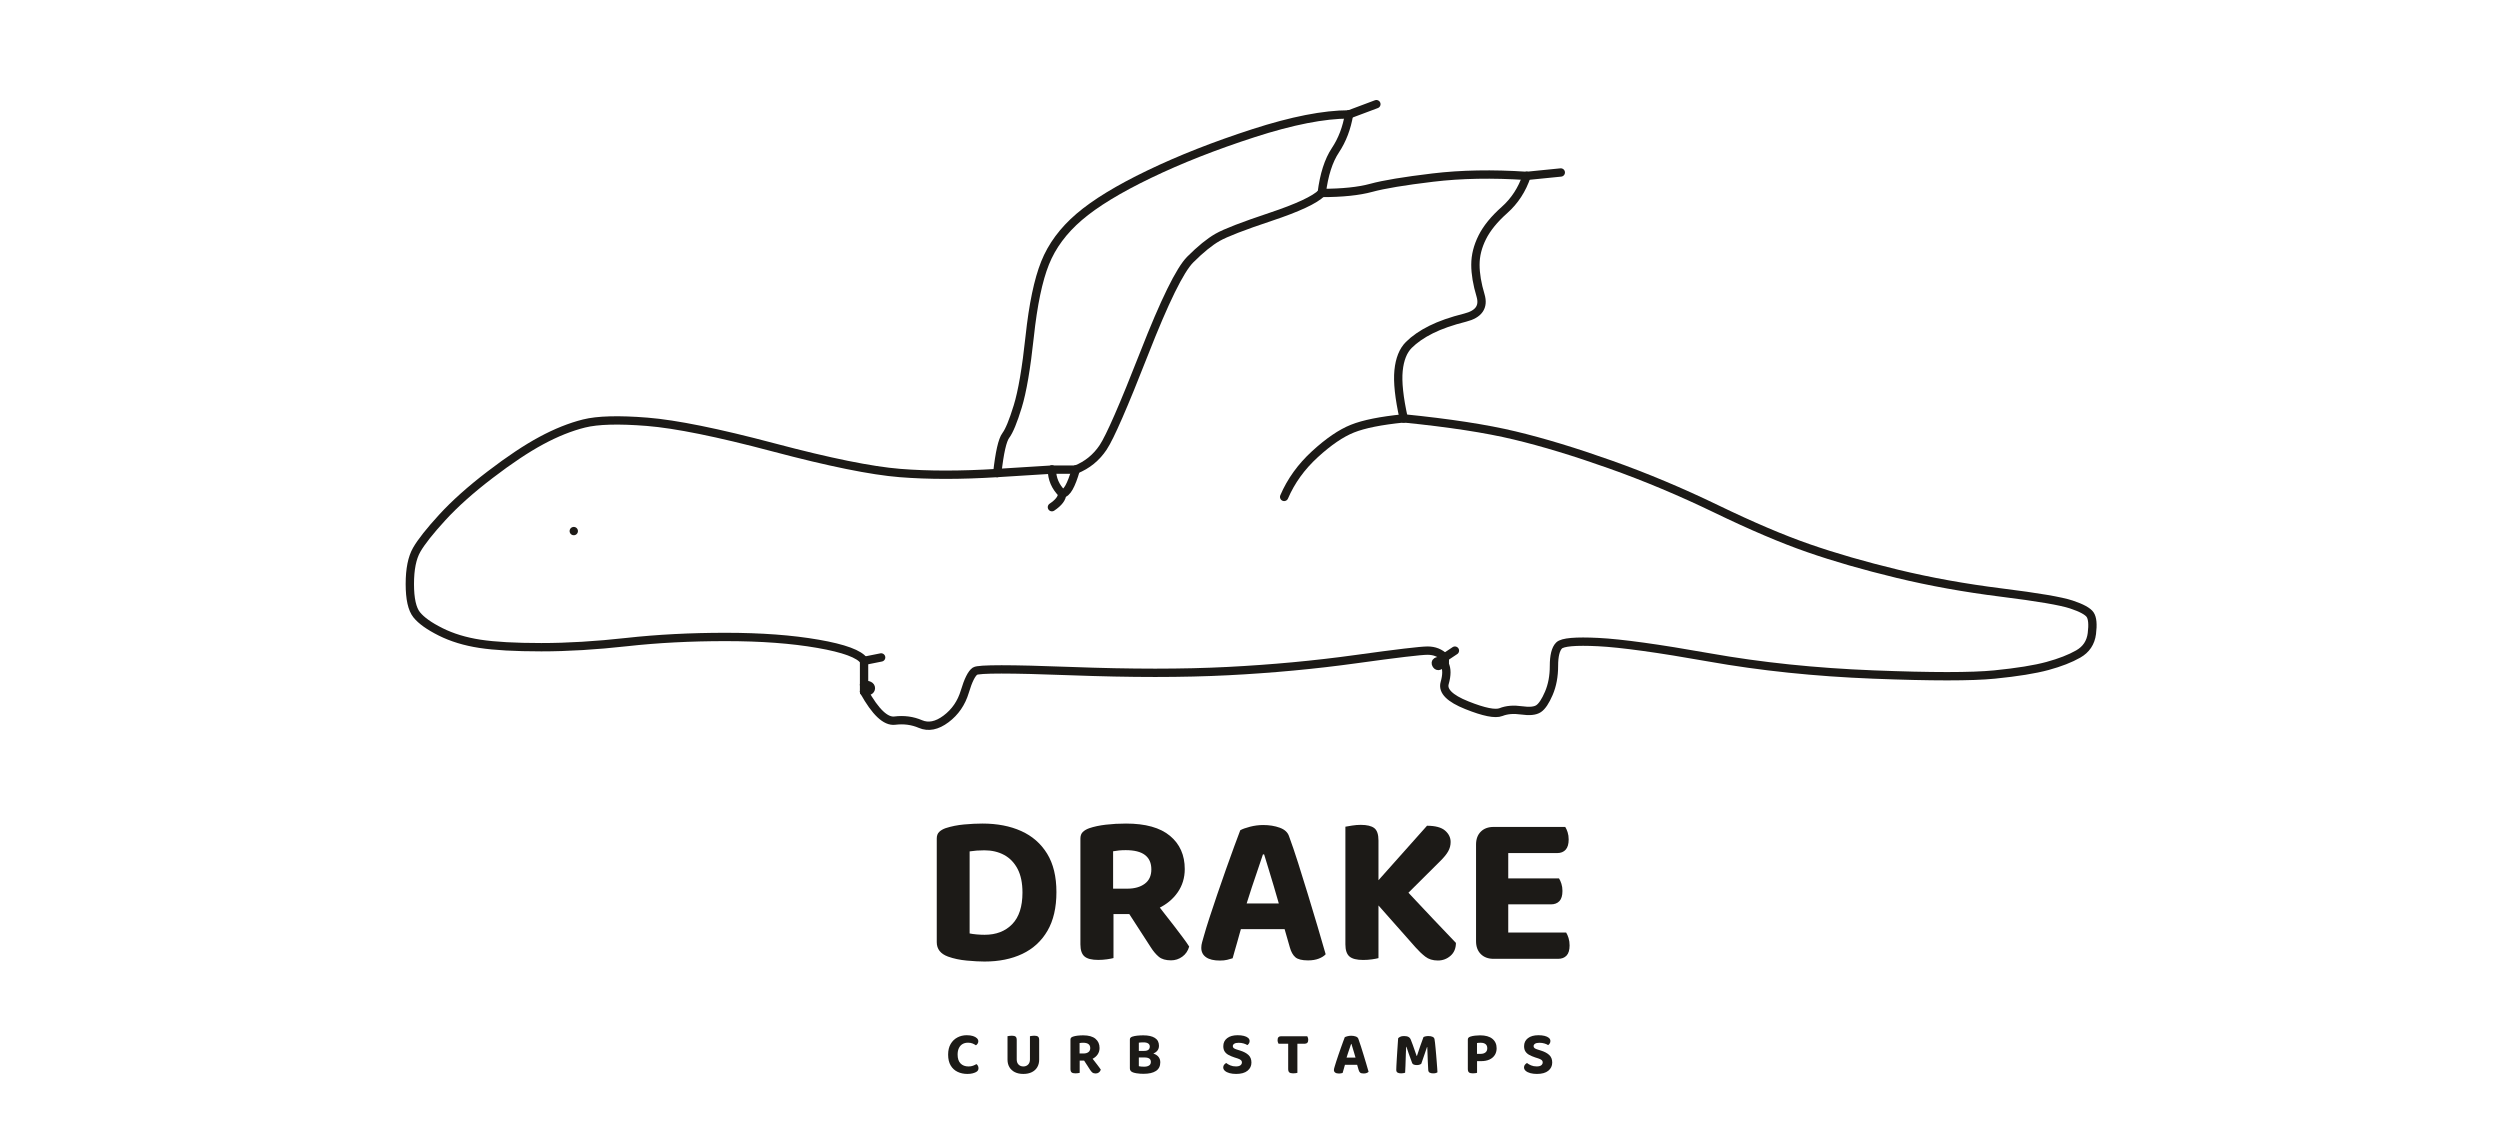
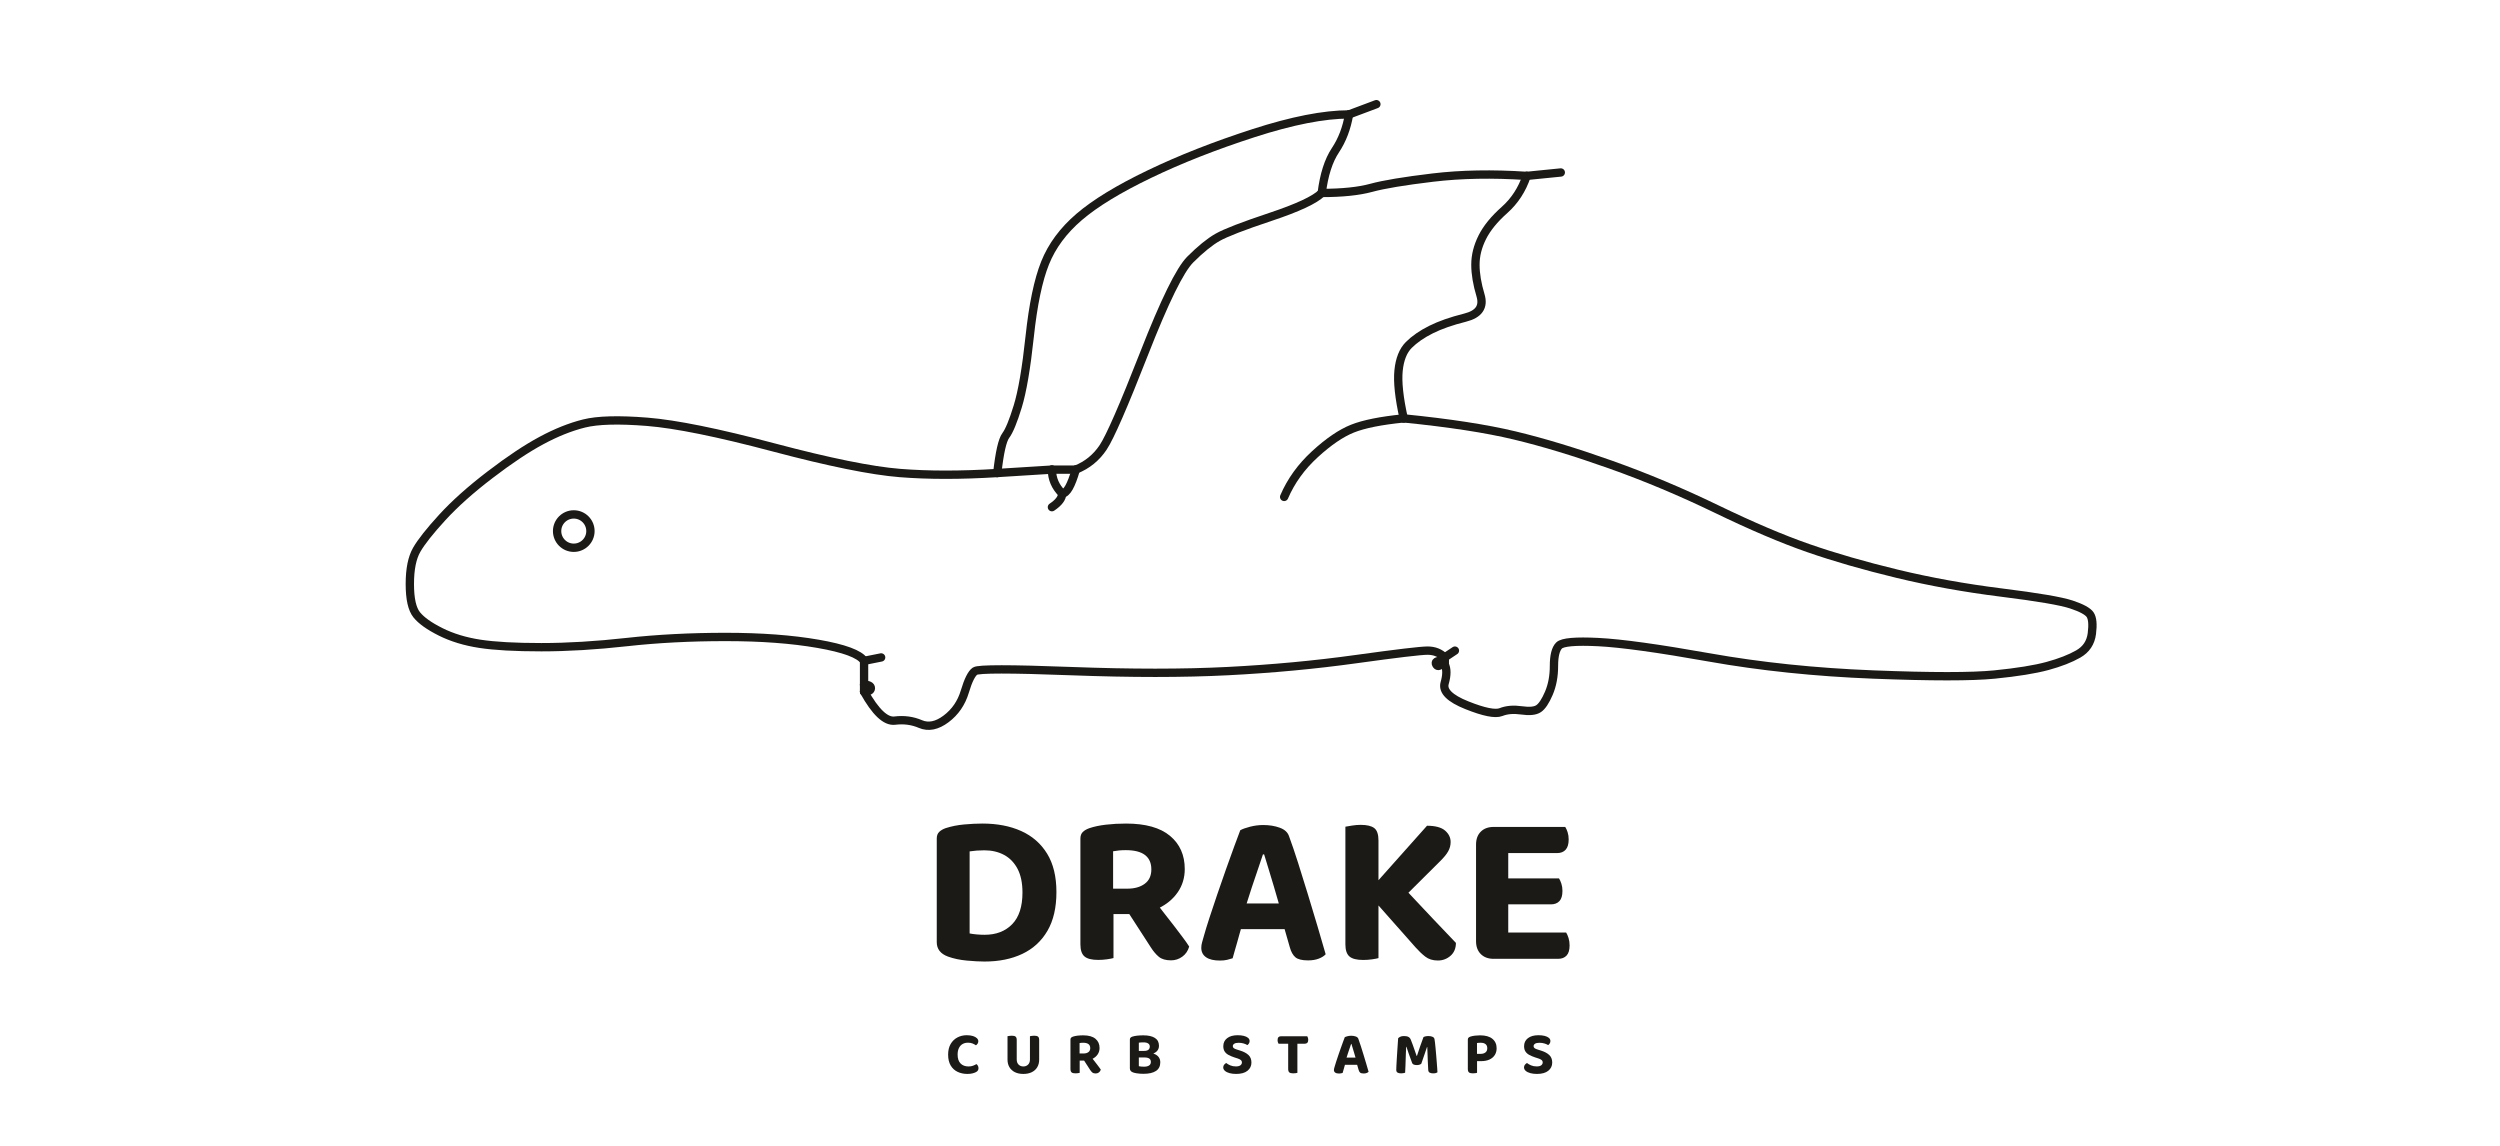
<svg xmlns="http://www.w3.org/2000/svg" viewBox="0 0 1200 550">
  <g fill="none">
    <g fill="none" stroke="#1c1a17" stroke-width="4" stroke-linecap="round" stroke-linejoin="round">
-       <path d="M 275.41 254.92 L 275.41 254.92" />
+       <circle cx="275.41" cy="254.92" r="8" />
      <path d="M 616.39 238.52 Q 621.31 227.05 631.15 218.03 Q 640.98 209.02 649.18 205.74 Q 657.38 202.46 673.77 200.82" />
      <path d="M 504.92 225.41 L 478.69 227.05" />
      <path d="M 504.92 225.41 L 516.39 225.41" />
      <path d="M 504.92 225.41 Q 504.92 231.97 509.84 236.89" />
      <path d="M 673.77 200.82 Q 670.49 186.07 671.31 177.87 Q 672.13 169.67 676.23 165.57 Q 680.33 161.48 686.89 158.20 Q 693.44 154.92 703.28 152.46 Q 713.11 150.00 710.66 141.80 Q 708.20 133.61 708.20 127.05 Q 708.20 120.49 711.48 113.93 Q 714.75 107.38 722.13 100.82 Q 729.51 94.26 732.79 84.43" />
      <path d="M 673.77 200.82 Q 706.56 204.10 727.05 209.02 Q 747.54 213.93 772.95 222.95 Q 798.36 231.97 823.77 244.26 Q 849.18 256.56 868.03 263.11 Q 886.89 269.67 910.66 275.41 Q 934.43 281.15 960.66 284.43 Q 986.89 287.70 994.26 290.16 Q 1001.64 292.62 1003.28 295.08 Q 1004.92 297.54 1004.10 304.10 Q 1003.28 310.66 997.54 313.93 Q 991.80 317.21 982.79 319.67 Q 973.77 322.13 957.38 323.77 Q 940.98 325.41 899.18 323.77 Q 857.38 322.13 820.49 315.57 Q 783.61 309.02 767.21 308.20 Q 750.82 307.38 748.36 309.84 Q 745.90 312.30 745.90 319.67 Q 745.90 327.05 743.44 332.79 Q 740.98 338.52 738.52 340.16 Q 736.07 341.80 730.33 340.98 Q 724.59 340.16 720.49 341.80 Q 716.39 343.44 704.10 338.52 Q 691.80 333.61 693.44 327.87 Q 695.08 322.13 693.44 318.85" />
      <path d="M 698.36 312.30 L 693.44 315.57" />
      <path d="M 691.80 317.21 Q 688.52 317.21 689.34 318.85 Q 690.16 320.49 691.80 318.85" />
      <path d="M 691.80 317.21 L 693.44 317.21" />
      <path d="M 691.80 317.21 L 691.80 318.85" />
      <path d="M 693.44 315.57 Q 690.16 312.30 685.25 312.30 Q 680.33 312.30 650.82 316.39 Q 621.31 320.49 589.34 322.13 Q 557.38 323.77 513.93 322.13 Q 470.49 320.49 468.03 322.13 Q 465.57 323.77 463.11 331.97 Q 460.66 340.16 454.10 345.08 Q 447.54 350.00 441.80 347.54 Q 436.07 345.08 429.51 345.90 Q 422.95 346.72 414.75 331.97" />
      <path d="M 693.44 315.57 L 693.44 317.21" />
      <path d="M 693.44 318.85 L 693.44 317.21" />
      <path d="M 693.44 318.85 L 691.80 318.85" />
      <path d="M 414.75 328.69 L 414.75 317.21" />
      <path d="M 414.75 328.69 Q 418.03 328.69 418.03 330.33 Q 418.03 331.97 414.75 331.97" />
      <path d="M 414.75 328.69 L 414.75 331.97" />
      <path d="M 422.95 315.57 L 414.75 317.21" />
      <path d="M 414.75 317.21 Q 411.48 312.30 392.62 309.02 Q 373.77 305.74 348.36 305.74 Q 322.95 305.74 300.82 308.20 Q 278.69 310.66 259.84 310.66 Q 240.98 310.66 230.33 309.02 Q 219.67 307.38 211.48 303.28 Q 203.28 299.18 200.00 295.08 Q 196.72 290.98 196.72 280.33 Q 196.72 269.67 200.00 263.93 Q 203.28 258.20 212.30 248.36 Q 221.31 238.52 235.25 227.87 Q 249.18 217.21 259.84 211.48 Q 270.49 205.74 280.33 203.28 Q 290.16 200.82 310.66 202.46 Q 331.15 204.10 371.31 214.75 Q 411.48 225.41 431.97 227.05 Q 452.46 228.69 478.69 227.05" />
      <path d="M 660.66 50.00 L 647.54 54.92" />
      <path d="M 732.79 84.43 Q 708.20 82.79 687.70 85.25 Q 667.21 87.70 658.20 90.16 Q 649.18 92.62 634.43 92.62" />
      <path d="M 732.79 84.43 L 749.18 82.79" />
      <path d="M 516.39 225.41 Q 524.59 222.13 529.51 214.75 Q 534.43 207.38 549.18 169.67 Q 563.93 131.97 571.31 124.59 Q 578.69 117.21 584.43 113.93 Q 590.16 110.66 609.84 104.10 Q 629.51 97.54 634.43 92.62" />
      <path d="M 516.39 225.41 Q 513.11 236.89 509.84 236.89" />
      <path d="M 647.54 54.92 Q 629.51 54.92 601.64 63.93 Q 573.77 72.95 551.64 83.61 Q 529.51 94.26 518.03 104.10 Q 506.56 113.93 501.64 126.23 Q 496.72 138.52 494.26 161.48 Q 491.80 184.43 488.52 195.08 Q 485.25 205.74 482.79 209.02 Q 480.33 212.30 478.69 227.05" />
      <path d="M 647.54 54.92 Q 645.90 64.75 640.98 72.13 Q 636.07 79.51 634.43 92.62" />
      <path d="M 509.84 236.89 Q 509.84 240.16 504.92 243.44" />
    </g>
  </g>
  <g fill="#1c1a17">
    <path d="M490.785 428.446Q490.785 438.522 485.85 443.61Q480.914 448.697 472.619 448.697Q470.867 448.697 468.877 448.529Q466.886 448.36 465.418 448.052V408.666Q467.103 408.408 468.848 408.279Q470.593 408.15 472.473 408.15Q477.885 408.15 481.997 410.382Q486.11 412.614 488.447 417.085Q490.785 421.557 490.785 428.446ZM507.084 428.209Q507.084 417.023 502.61 409.753Q498.136 402.484 490.176 398.896Q482.216 395.308 471.55 395.308Q467.573 395.308 462.805 395.738Q458.038 396.169 453.865 397.525Q451.964 398.203 450.804 399.324Q449.643 400.445 449.643 402.505V452.246Q449.643 457.18 455.039 459.164Q459.099 460.624 464.101 461.082Q469.104 461.539 472.565 461.539Q482.969 461.539 490.721 457.86Q498.473 454.18 502.779 446.784Q507.084 439.387 507.084 428.209Z" />
    <path d="M534.291 426.558H541.113Q546.28 426.558 549.462 424.218Q552.645 421.878 552.645 417.302Q552.645 412.751 549.61 410.411Q546.575 408.071 540.339 408.071Q538.638 408.071 537.161 408.212Q535.684 408.354 534.291 408.612ZM542.536 438.767H518.595V402.53Q518.595 400.47 519.756 399.349Q520.916 398.228 522.817 397.55Q526.229 396.377 530.846 395.842Q535.464 395.308 540.493 395.308Q554.521 395.308 561.601 401.205Q568.681 407.101 568.681 417.144Q568.681 423.438 565.281 428.33Q561.88 433.222 556.012 435.995Q550.144 438.767 542.536 438.767ZM539.661 435.036 553.726 431.758Q556.164 435.003 558.731 438.243Q561.298 441.484 563.617 444.516Q565.936 447.549 567.829 450.078Q569.721 452.608 570.811 454.351Q569.921 457.462 567.49 459.214Q565.058 460.965 562.1 460.965Q558.277 460.965 556.224 459.251Q554.171 457.537 552.37 454.688ZM518.595 432.844H534.474V459.871Q533.455 460.158 531.387 460.458Q529.32 460.757 527.123 460.757Q522.464 460.757 520.529 459.07Q518.595 457.383 518.595 453.273Z" />
    <path d="M606.783 410.118H606.209Q605.123 413.379 603.742 417.435Q602.361 421.491 600.876 425.911Q599.391 430.331 598.047 434.736L596.183 444.042Q595.559 446.072 594.979 448.248Q594.399 450.424 593.793 452.504Q593.188 454.584 592.647 456.485Q592.106 458.386 591.666 459.971Q590.463 460.362 589.011 460.716Q587.56 461.069 585.546 461.069Q581.195 461.069 578.907 459.474Q576.619 457.878 576.619 454.954Q576.619 453.623 577.01 452.279Q577.401 450.935 577.896 449.159Q578.828 445.781 580.529 440.567Q582.231 435.352 584.296 429.28Q586.361 423.209 588.477 417.26Q590.592 411.311 592.406 406.346Q594.22 401.381 595.326 398.524Q596.87 397.633 600.035 396.822Q603.201 396.011 606.313 396.011Q610.764 396.011 614.308 397.307Q617.853 398.603 618.768 401.481Q620.79 406.96 623.096 414.209Q625.403 421.458 627.801 429.33Q630.2 437.203 632.417 444.648Q634.634 452.092 636.319 458.041Q635.196 459.293 633.012 460.141Q630.828 460.99 627.87 460.99Q623.523 460.99 621.771 459.474Q620.02 457.957 619.134 454.771L615.785 443.115L614.005 434.275Q612.715 429.669 611.388 425.276Q610.061 420.884 608.888 416.992Q607.715 413.1 606.783 410.118ZM589.282 445.997 595.385 433.655H619.737L621.796 445.997Z" />
    <path d="M654.473 426.495 672.17 424.39Q680.902 433.655 687.751 440.947Q694.601 448.24 698.848 452.599Q698.823 456.547 696.231 458.796Q693.64 461.044 690.187 461.044Q686.522 461.044 684.13 459.174Q681.738 457.304 679.491 454.767ZM672.523 432.016 652.401 432.91 684.97 396.352Q690.994 396.377 693.65 398.692Q696.306 401.007 696.306 404.173Q696.306 406.552 695.116 408.657Q693.927 410.762 691.285 413.354ZM645.787 415.904H661.666V459.896Q660.647 460.183 658.579 460.483Q656.512 460.782 654.315 460.782Q649.656 460.782 647.721 459.095Q645.787 457.408 645.787 453.298ZM661.666 435.835H645.787V396.818Q646.86 396.61 648.98 396.271Q651.099 395.932 653.138 395.932Q657.639 395.932 659.652 397.488Q661.666 399.044 661.666 403.416Z" />
    <path d="M708.499 415.929H723.958V459.326Q722.988 459.588 721.054 459.913Q719.12 460.237 716.948 460.237Q713.05 460.237 710.775 457.949Q708.499 455.661 708.499 451.788ZM723.958 441.085 708.499 441.06V405.375Q708.499 401.477 710.775 399.202Q713.05 396.926 716.948 396.926Q719.12 396.926 721.054 397.238Q722.988 397.55 723.958 397.837ZM716.948 434.092V421.645H748.331Q748.959 422.614 749.469 424.182Q749.978 425.751 749.978 427.66Q749.978 430.984 748.514 432.538Q747.05 434.092 744.462 434.092ZM716.948 460.237V447.632H751.759Q752.387 448.602 752.897 450.236Q753.406 451.871 753.406 453.806Q753.406 457.13 751.942 458.683Q750.478 460.237 747.89 460.237ZM716.948 409.477V396.926H751.318Q751.946 397.895 752.456 399.464Q752.965 401.032 752.965 402.941Q752.965 406.265 751.501 407.871Q750.037 409.477 747.449 409.477Z" />
    <path d="M469.588 499.818Q469.588 500.459 469.242 500.962Q468.896 501.465 468.445 501.742Q467.72 501.242 466.812 500.867Q465.904 500.491 464.654 500.491Q463.106 500.491 461.986 501.159Q460.866 501.828 460.26 503.107Q459.654 504.386 459.654 506.213Q459.654 509.009 461.055 510.454Q462.457 511.899 464.874 511.899Q466.139 511.899 467.039 511.552Q467.938 511.206 468.685 510.765Q469.13 511.079 469.402 511.593Q469.674 512.107 469.674 512.777Q469.674 513.354 469.371 513.839Q469.068 514.324 468.338 514.673Q467.782 514.961 466.776 515.224Q465.77 515.487 464.303 515.487Q461.742 515.487 459.652 514.491Q457.562 513.494 456.332 511.442Q455.102 509.39 455.102 506.213Q455.102 503.19 456.309 501.12Q457.517 499.05 459.556 497.976Q461.594 496.903 464.04 496.903Q465.767 496.903 467.007 497.295Q468.247 497.687 468.917 498.345Q469.588 499.002 469.588 499.818Z" />
    <path d="M491.202 515.487Q488.828 515.487 487.126 514.635Q485.424 513.782 484.516 512.24Q483.608 510.699 483.608 508.646V506.73H488.029V508.531Q488.029 510.123 488.923 511.011Q489.817 511.899 491.202 511.899Q492.587 511.899 493.481 511.011Q494.374 510.123 494.374 508.531V506.73H498.802V508.646Q498.802 510.699 497.894 512.24Q496.987 513.782 495.284 514.635Q493.582 515.487 491.202 515.487ZM488.029 507.611H483.608V497.382Q483.908 497.324 484.499 497.229Q485.09 497.135 485.658 497.135Q486.913 497.135 487.471 497.569Q488.029 498.003 488.029 499.222ZM498.802 507.655H494.374V497.382Q494.674 497.324 495.265 497.229Q495.856 497.135 496.424 497.135Q497.679 497.135 498.241 497.569Q498.802 498.003 498.802 499.222Z" />
    <path d="M518.198 505.675H520.101Q521.541 505.675 522.429 505.022Q523.316 504.37 523.316 503.094Q523.316 501.825 522.47 501.172Q521.624 500.52 519.885 500.52Q519.41 500.52 518.999 500.559Q518.587 500.599 518.198 500.671ZM520.497 509.079H513.822V498.975Q513.822 498.4 514.145 498.088Q514.469 497.775 514.999 497.586Q515.95 497.259 517.238 497.11Q518.525 496.961 519.928 496.961Q523.839 496.961 525.814 498.605Q527.788 500.249 527.788 503.05Q527.788 504.805 526.84 506.169Q525.891 507.533 524.255 508.306Q522.619 509.079 520.497 509.079ZM519.696 508.039 523.618 507.125Q524.298 508.03 525.013 508.933Q525.729 509.837 526.376 510.682Q527.022 511.528 527.55 512.233Q528.078 512.939 528.382 513.425Q528.134 514.292 527.456 514.781Q526.778 515.269 525.953 515.269Q524.887 515.269 524.314 514.791Q523.742 514.313 523.24 513.519ZM513.822 507.428H518.249V514.964Q517.965 515.044 517.389 515.128Q516.812 515.211 516.2 515.211Q514.9 515.211 514.361 514.741Q513.822 514.27 513.822 513.124Z" />
    <path d="M551.562 504.438V507.586H545.108V504.438ZM549.395 507.586 549.728 505.167Q552.141 505.167 553.732 505.742Q555.324 506.317 556.131 507.368Q556.937 508.419 556.937 509.908Q556.937 512.701 554.85 514.065Q552.764 515.429 548.902 515.429Q548.207 515.429 547.314 515.375Q546.421 515.32 545.512 515.171Q544.604 515.022 543.842 514.76Q542.338 514.214 542.338 512.831V498.975Q542.338 498.4 542.661 498.084Q542.985 497.768 543.515 497.586Q544.501 497.252 545.904 497.106Q547.307 496.961 548.781 496.961Q552.367 496.961 554.337 498.201Q556.307 499.442 556.307 501.981Q556.307 503.376 555.493 504.361Q554.678 505.346 553.127 505.86Q551.576 506.373 549.35 506.373L549.155 504.438Q550.562 504.438 551.228 503.894Q551.895 503.35 551.895 502.326Q551.895 501.383 551.124 500.86Q550.353 500.336 548.825 500.336Q548.258 500.336 547.647 500.376Q547.037 500.415 546.641 500.487V511.779Q547.117 511.902 547.832 511.956Q548.547 512.01 549.189 512.01Q550.648 512.01 551.531 511.451Q552.414 510.892 552.414 509.717Q552.414 508.628 551.651 508.107Q550.887 507.586 549.395 507.586Z" />
    <path d="M593.212 511.884Q594.759 511.884 595.439 511.319Q596.12 510.754 596.12 509.98Q596.12 509.253 595.583 508.812Q595.046 508.371 594.01 508.039L592.479 507.549Q590.909 507.018 589.712 506.379Q588.515 505.741 587.85 504.735Q587.184 503.729 587.184 502.166Q587.184 499.756 589.017 498.33Q590.85 496.903 594.099 496.903Q595.753 496.903 597.04 497.225Q598.328 497.548 599.071 498.169Q599.815 498.79 599.815 499.701Q599.815 500.342 599.502 500.834Q599.189 501.326 598.737 501.654Q598.078 501.206 596.967 500.871Q595.856 500.535 594.538 500.535Q593.143 500.535 592.443 500.988Q591.744 501.441 591.744 502.166Q591.744 502.74 592.212 503.102Q592.68 503.465 593.614 503.753L595.206 504.253Q597.85 505.067 599.269 506.406Q600.687 507.745 600.687 510.024Q600.687 512.447 598.799 513.967Q596.912 515.487 593.344 515.487Q591.575 515.487 590.179 515.107Q588.782 514.726 587.966 514.011Q587.149 513.295 587.149 512.34Q587.149 511.583 587.597 511.051Q588.044 510.519 588.583 510.242Q589.36 510.88 590.545 511.382Q591.73 511.884 593.212 511.884Z" />
    <path d="M618.561 500.978 618.527 497.412H627.488Q627.663 497.682 627.805 498.142Q627.947 498.601 627.947 499.134Q627.947 500.06 627.528 500.519Q627.108 500.978 626.387 500.978ZM622.631 497.412 622.666 500.978H613.698Q613.522 500.701 613.38 500.241Q613.238 499.782 613.238 499.25Q613.238 498.294 613.658 497.853Q614.077 497.412 614.798 497.412ZM618.327 500.195H622.748V514.964Q622.471 515.044 621.891 515.128Q621.311 515.211 620.705 515.211Q619.406 515.211 618.867 514.741Q618.327 514.27 618.327 513.124Z" />
    <path d="M648.686 501.09H648.526Q648.224 502 647.838 503.131Q647.453 504.262 647.039 505.494Q646.625 506.727 646.25 507.955L645.731 510.55Q645.557 511.116 645.395 511.723Q645.233 512.33 645.064 512.91Q644.896 513.49 644.745 514.02Q644.594 514.55 644.471 514.992Q644.136 515.101 643.731 515.2Q643.326 515.298 642.765 515.298Q641.551 515.298 640.913 514.853Q640.275 514.408 640.275 513.593Q640.275 513.222 640.384 512.847Q640.493 512.472 640.631 511.977Q640.891 511.035 641.366 509.581Q641.84 508.127 642.416 506.434Q642.992 504.741 643.582 503.082Q644.172 501.423 644.677 500.039Q645.183 498.654 645.492 497.858Q645.922 497.609 646.805 497.383Q647.688 497.157 648.555 497.157Q649.797 497.157 650.785 497.518Q651.773 497.88 652.028 498.682Q652.592 500.21 653.235 502.231Q653.879 504.253 654.547 506.448Q655.216 508.643 655.834 510.719Q656.453 512.795 656.922 514.454Q656.609 514.803 656 515.039Q655.391 515.276 654.566 515.276Q653.354 515.276 652.866 514.853Q652.377 514.43 652.13 513.542L651.197 510.292L650.7 507.827Q650.341 506.542 649.97 505.317Q649.6 504.093 649.273 503.007Q648.946 501.922 648.686 501.09ZM643.806 511.095 645.508 507.654H652.299L652.873 511.095Z" />
    <path d="M682.205 510.616Q681.87 510.872 681.338 511.054Q680.807 511.236 680.114 511.236Q679.209 511.236 678.604 511.003Q677.999 510.769 677.81 510.208Q676.824 507.467 676.153 505.63Q675.481 503.792 675.094 502.464H674.955Q674.868 504.286 674.811 505.808Q674.754 507.329 674.715 508.753Q674.676 510.177 674.618 511.666Q674.561 513.154 674.46 514.912Q674.132 515.014 673.603 515.116Q673.074 515.218 672.535 515.218Q671.434 515.218 670.82 514.843Q670.206 514.469 670.206 513.542Q670.206 512.907 670.268 511.646Q670.329 510.384 670.431 508.745Q670.532 507.105 670.644 505.285Q670.756 503.465 670.883 501.681Q671.009 499.897 671.11 498.383Q671.342 498.048 672.042 497.675Q672.741 497.303 673.953 497.303Q675.281 497.303 676.065 497.729Q676.849 498.156 677.198 499.103Q677.643 500.164 678.133 501.54Q678.622 502.916 679.105 504.315Q679.587 505.713 679.99 506.853H680.128Q680.963 504.286 681.806 501.852Q682.649 499.418 683.276 497.791Q683.669 497.58 684.296 497.442Q684.922 497.303 685.623 497.303Q686.863 497.303 687.64 497.675Q688.417 498.047 688.555 498.76Q688.671 499.319 688.805 500.508Q688.939 501.697 689.084 503.252Q689.229 504.806 689.371 506.498Q689.512 508.19 689.639 509.79Q689.766 511.391 689.857 512.681Q689.947 513.97 689.976 514.716Q689.539 514.978 689.062 515.098Q688.584 515.218 687.855 515.218Q686.935 515.218 686.271 514.879Q685.607 514.541 685.549 513.564Q685.419 511.28 685.336 509.234Q685.254 507.187 685.204 505.492Q685.154 503.796 685.089 502.588H684.951Q684.578 503.83 683.894 505.733Q683.211 507.635 682.205 510.616Z" />
    <path d="M708.958 505.853H710.691Q712.152 505.853 713.02 505.168Q713.888 504.483 713.888 503.173Q713.888 501.862 713.075 501.191Q712.261 500.52 710.719 500.52Q710.179 500.52 709.763 500.548Q709.347 500.577 708.958 500.648ZM710.969 509.346H704.56V498.975Q704.56 498.4 704.883 498.088Q705.207 497.775 705.737 497.586Q706.688 497.259 708.013 497.11Q709.338 496.961 710.424 496.961Q714.328 496.961 716.355 498.634Q718.382 500.306 718.382 503.166Q718.382 505.03 717.492 506.419Q716.603 507.808 714.949 508.577Q713.294 509.346 710.969 509.346ZM704.56 507.4H708.987V514.964Q708.703 515.044 708.127 515.128Q707.55 515.211 706.938 515.211Q705.638 515.211 705.099 514.741Q704.56 514.27 704.56 513.124Z" />
    <path d="M737.59 511.884Q739.137 511.884 739.817 511.319Q740.498 510.754 740.498 509.98Q740.498 509.253 739.961 508.812Q739.424 508.371 738.388 508.039L736.857 507.549Q735.287 507.018 734.09 506.379Q732.893 505.741 732.228 504.735Q731.562 503.729 731.562 502.166Q731.562 499.756 733.395 498.33Q735.228 496.903 738.477 496.903Q740.131 496.903 741.418 497.225Q742.706 497.548 743.449 498.169Q744.193 498.79 744.193 499.701Q744.193 500.342 743.88 500.834Q743.567 501.326 743.115 501.654Q742.456 501.206 741.345 500.871Q740.234 500.535 738.916 500.535Q737.521 500.535 736.821 500.988Q736.122 501.441 736.122 502.166Q736.122 502.74 736.59 503.102Q737.058 503.465 737.992 503.753L739.584 504.253Q742.228 505.067 743.647 506.406Q745.065 507.745 745.065 510.024Q745.065 512.447 743.177 513.967Q741.29 515.487 737.722 515.487Q735.953 515.487 734.557 515.107Q733.16 514.726 732.344 514.011Q731.527 513.295 731.527 512.34Q731.527 511.583 731.975 511.051Q732.422 510.519 732.961 510.242Q733.738 510.88 734.923 511.382Q736.108 511.884 737.59 511.884Z" />
  </g>
</svg>
